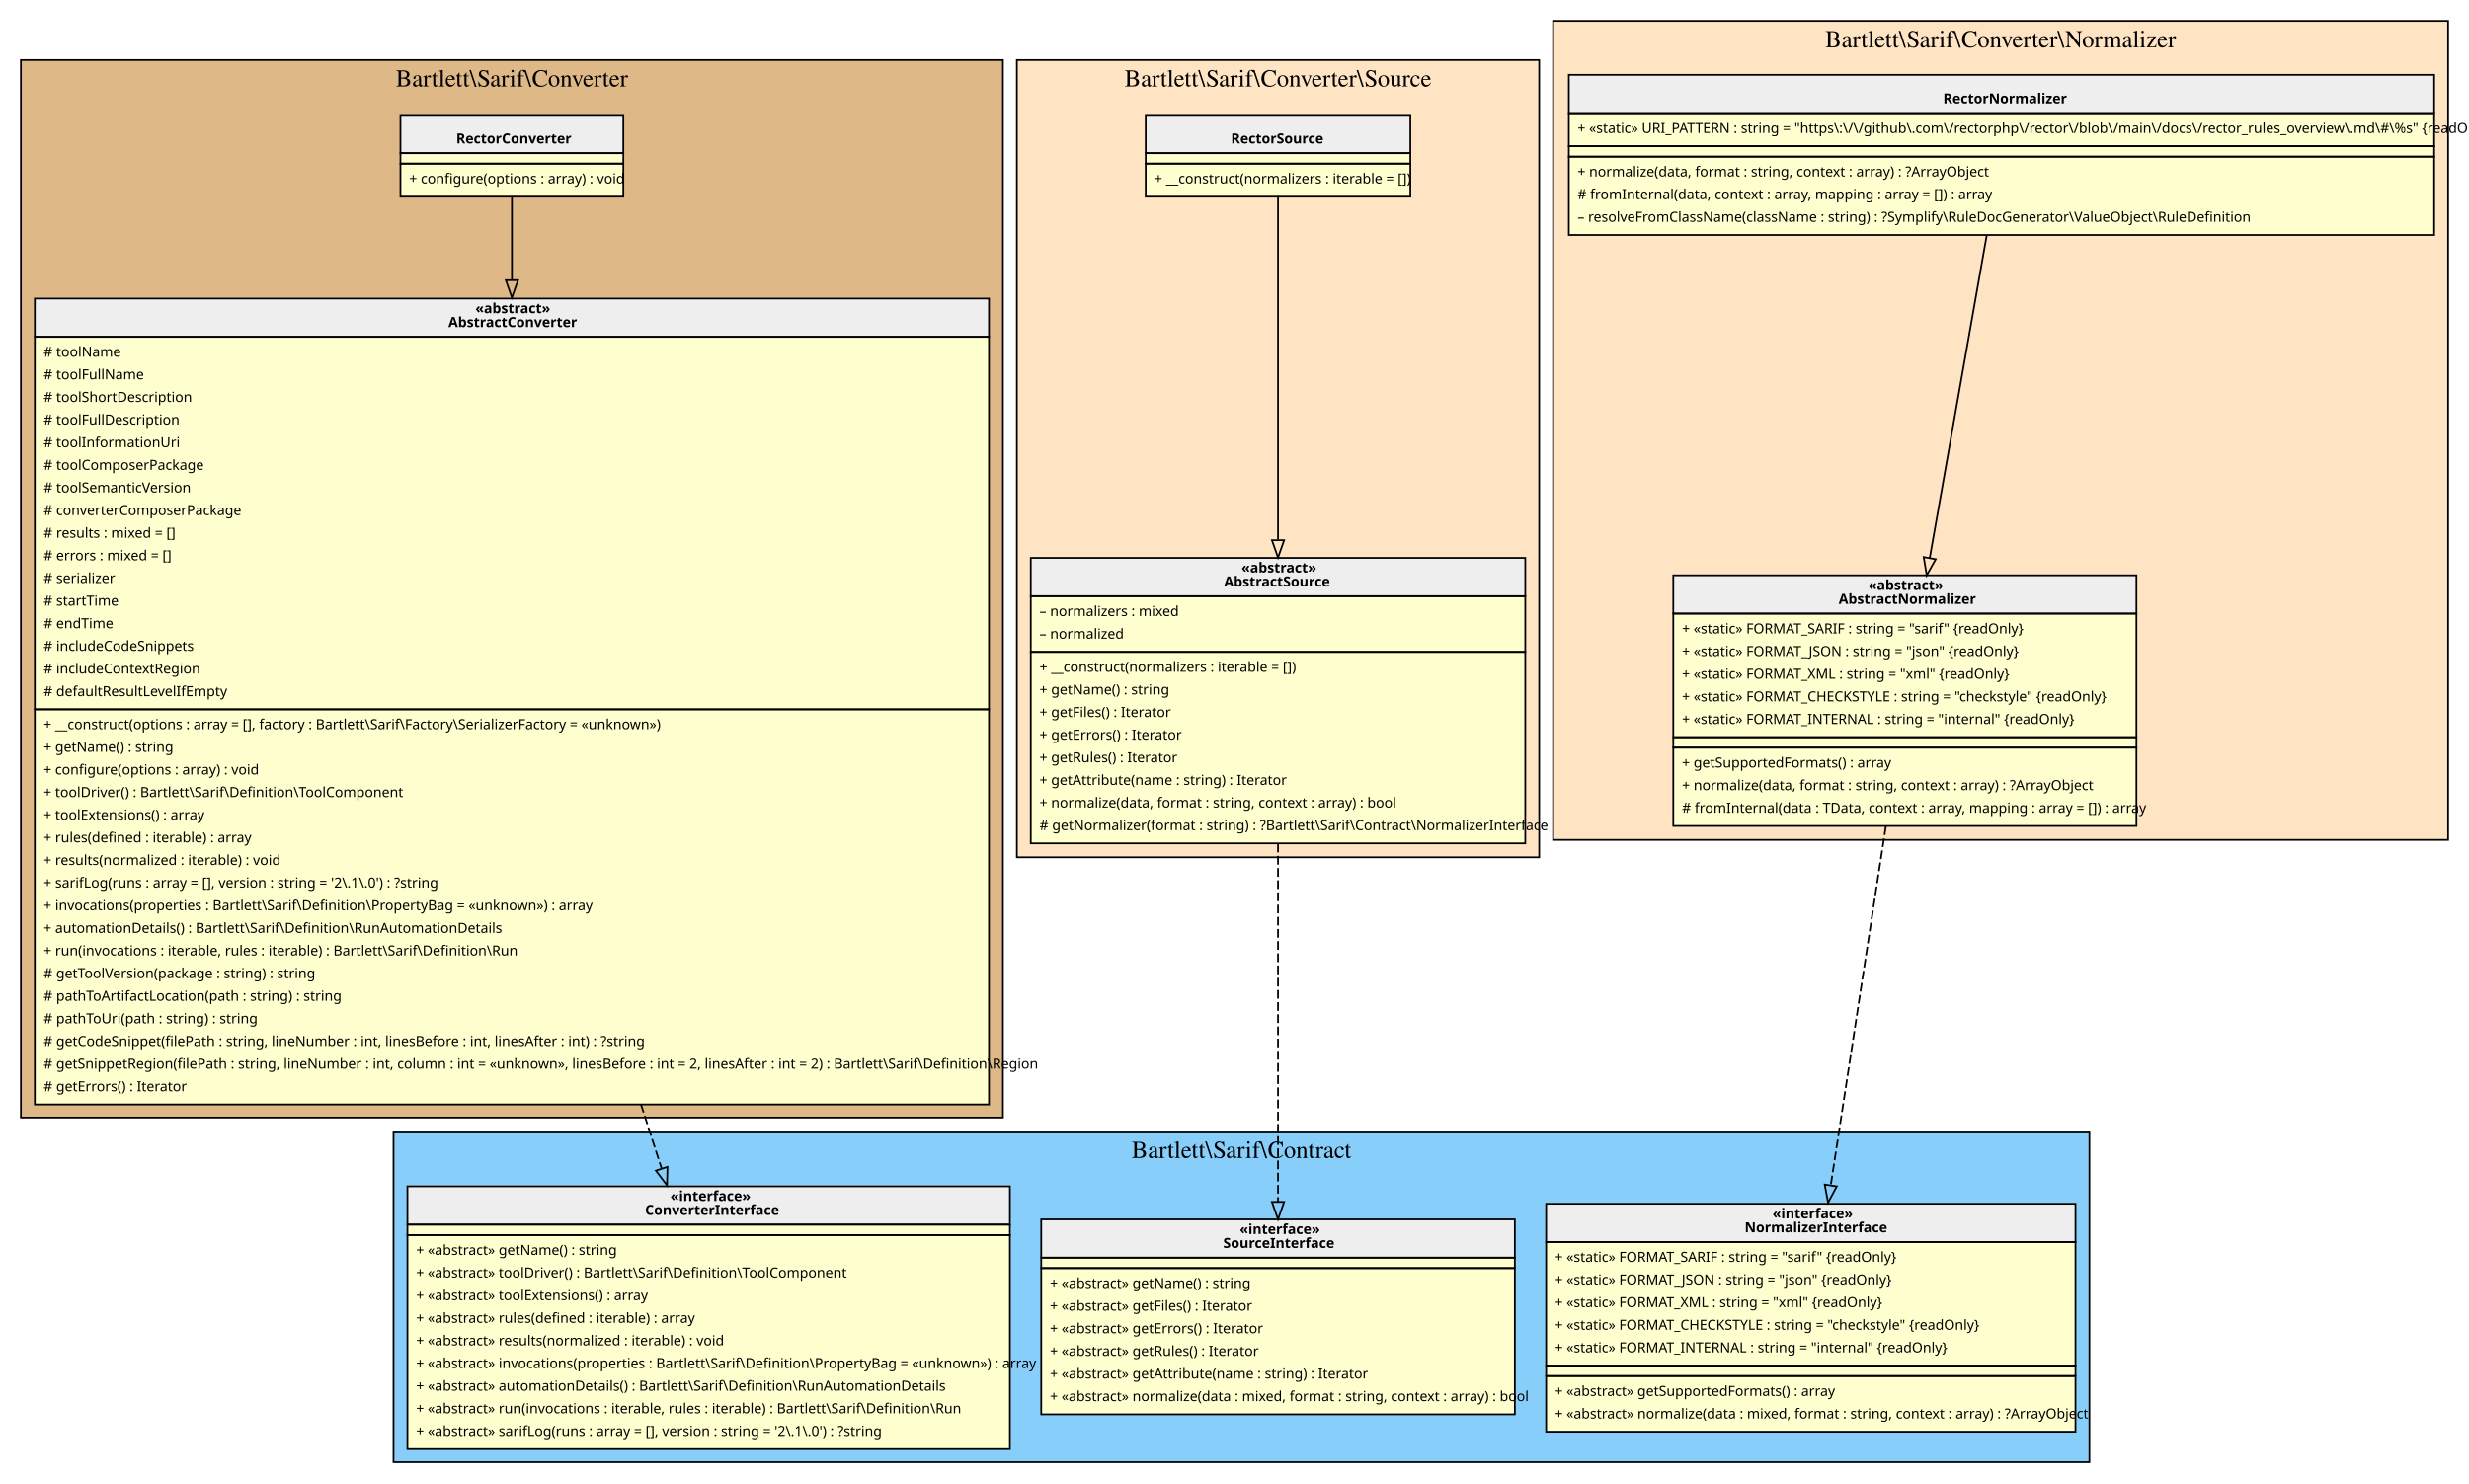
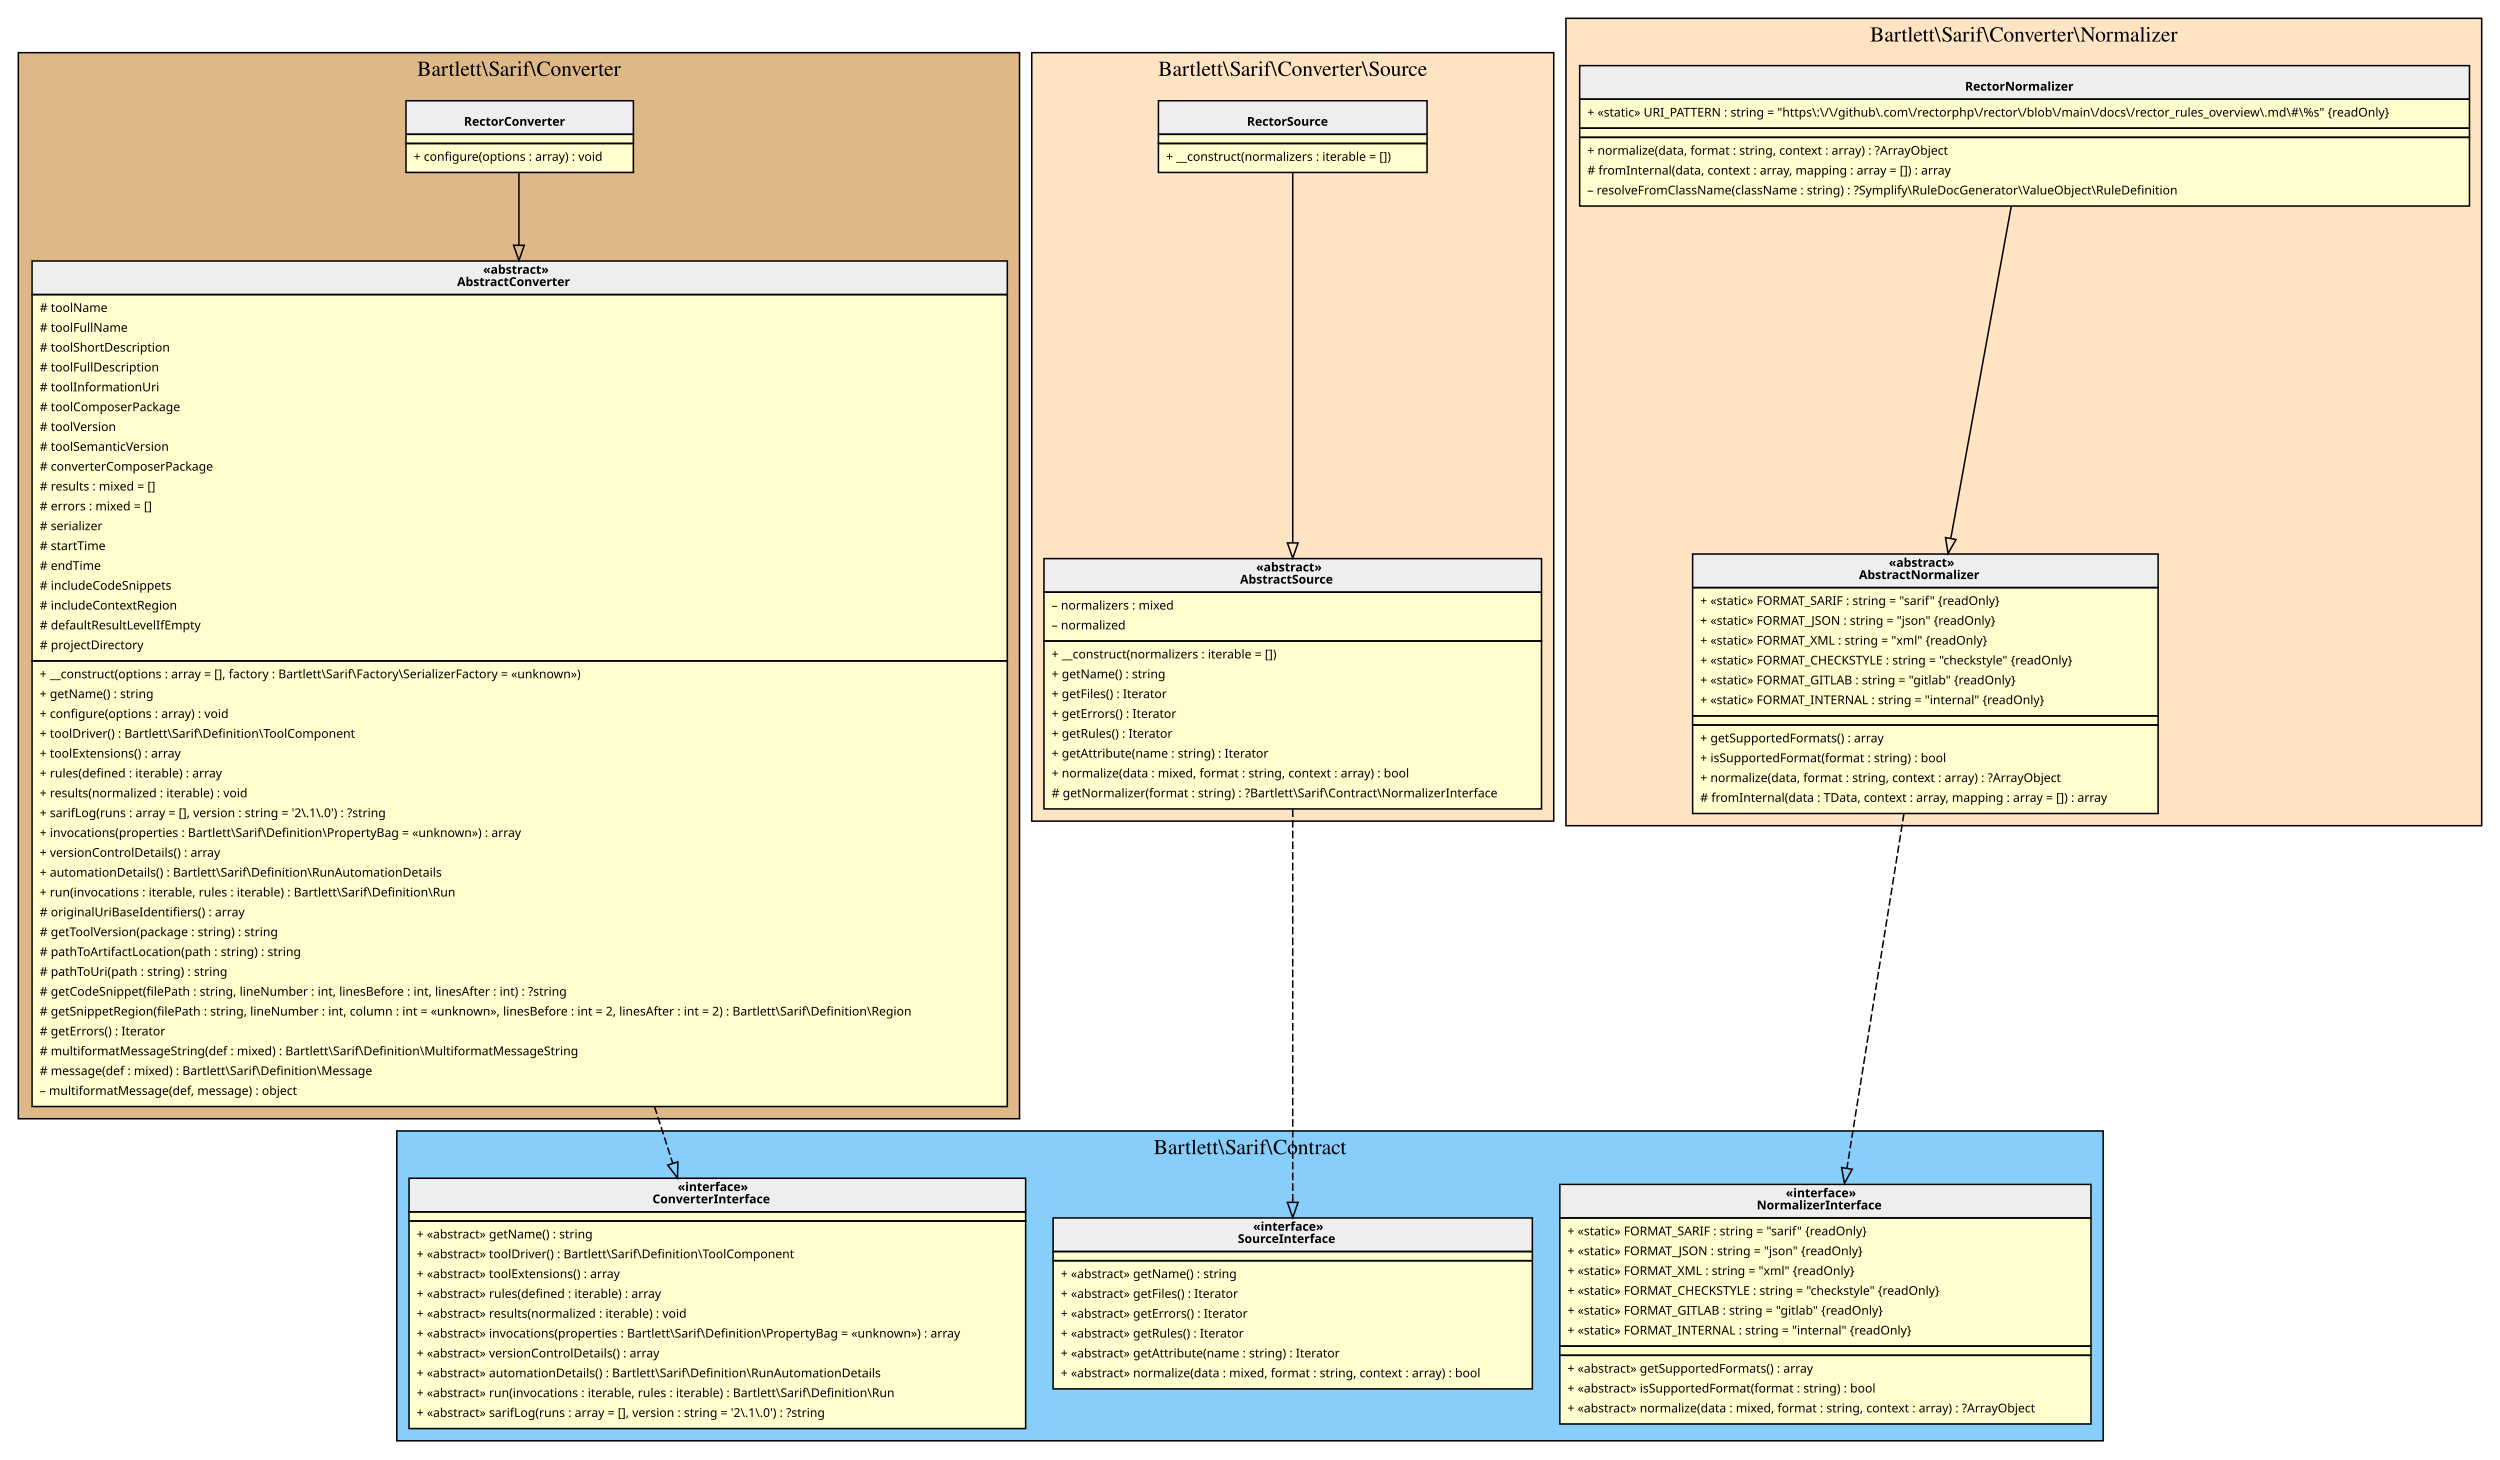
- <svg xmlns="http://www.w3.org/2000/svg" width="1418pt" height="852pt" viewBox="0.00 0.00 1418.00 852.00">
-   <g id="graph0" class="graph" transform="scale(1 1) rotate(0) translate(4 848)">
+ <svg xmlns="http://www.w3.org/2000/svg" width="1638pt" height="956pt" viewBox="0.00 0.00 1638.00 956.00">
+   <g id="graph0" class="graph" transform="scale(1 1) rotate(0) translate(4 952)">
    <g id="clust1" class="cluster">
-       <polygon fill="BurlyWood" stroke="black" points="8,-206 8,-813.5 572,-813.5 572,-206 8,-206" />
-       <text text-anchor="middle" x="290" y="-798.3" font-family="Times,serif" font-size="14.00">Bartlett\Sarif\Converter</text>
+       <polygon fill="BurlyWood" stroke="black" points="8,-219 8,-917.5 664,-917.5 664,-219 8,-219" />
+       <text text-anchor="middle" x="336" y="-902.3" font-family="Times,serif" font-size="14.00">Bartlett\Sarif\Converter</text>
    </g>
    <g id="clust2" class="cluster">
-       <polygon fill="LightSkyBlue" stroke="black" points="222,-8 222,-198 1196,-198 1196,-8 222,-8" />
-       <text text-anchor="middle" x="709" y="-182.8" font-family="Times,serif" font-size="14.00">Bartlett\Sarif\Contract</text>
+       <polygon fill="LightSkyBlue" stroke="black" points="256,-8 256,-211 1374,-211 1374,-8 256,-8" />
+       <text text-anchor="middle" x="815" y="-195.8" font-family="Times,serif" font-size="14.00">Bartlett\Sarif\Contract</text>
    </g>
    <g id="clust3" class="cluster">
-       <polygon fill="Bisque" stroke="black" points="580,-355.5 580,-813.5 880,-813.5 880,-355.5 580,-355.5" />
-       <text text-anchor="middle" x="730" y="-798.3" font-family="Times,serif" font-size="14.00">Bartlett\Sarif\Converter\Source</text>
+       <polygon fill="Bisque" stroke="black" points="672,-414 672,-917.5 1014,-917.5 1014,-414 672,-414" />
+       <text text-anchor="middle" x="843" y="-902.3" font-family="Times,serif" font-size="14.00">Bartlett\Sarif\Converter\Source</text>
    </g>
    <g id="clust4" class="cluster">
-       <polygon fill="Bisque" stroke="black" points="888,-365.5 888,-836 1402,-836 1402,-365.5 888,-365.5" />
-       <text text-anchor="middle" x="1145" y="-820.8" font-family="Times,serif" font-size="14.00">Bartlett\Sarif\Converter\Normalizer</text>
+       <polygon fill="Bisque" stroke="black" points="1022,-411 1022,-940 1622,-940 1622,-411 1022,-411" />
+       <text text-anchor="middle" x="1322" y="-924.8" font-family="Times,serif" font-size="14.00">Bartlett\Sarif\Converter\Normalizer</text>
    </g>
    <g id="node1" class="node">
-       <polygon fill="#fefece" stroke="transparent" points="354,-782.5 226,-782.5 226,-735.5 354,-735.5 354,-782.5" />
-       <polygon fill="#eeeeee" stroke="transparent" points="226,-760 226,-782 354,-782 354,-760 226,-760" />
-       <polygon fill="none" stroke="black" points="226,-760 226,-782 354,-782 354,-760 226,-760" />
-       <text text-anchor="start" x="258" y="-765.6" font-family="Verdana" font-weight="bold" font-size="8.00">RectorConverter</text>
-       <polygon fill="none" stroke="black" points="226,-754 226,-760 354,-760 354,-754 226,-754" />
-       <polygon fill="none" stroke="black" points="226,-735 226,-754 354,-754 354,-735 226,-735" />
-       <text text-anchor="start" x="231" y="-742.6" font-family="Verdana" font-size="8.00">+ configure(options : array) : void</text>
+       <polygon fill="#fefece" stroke="transparent" points="410.5,-886.5 261.5,-886.5 261.5,-839.5 410.5,-839.5 410.5,-886.5" />
+       <polygon fill="#eeeeee" stroke="transparent" points="262,-864 262,-886 411,-886 411,-864 262,-864" />
+       <polygon fill="none" stroke="black" points="262,-864 262,-886 411,-886 411,-864 262,-864" />
+       <text text-anchor="start" x="300" y="-869.6" font-family="Verdana" font-weight="bold" font-size="8.00">RectorConverter</text>
+       <polygon fill="none" stroke="black" points="262,-858 262,-864 411,-864 411,-858 262,-858" />
+       <polygon fill="none" stroke="black" points="262,-839 262,-858 411,-858 411,-839 262,-839" />
+       <text text-anchor="start" x="267" y="-846.6" font-family="Verdana" font-size="8.00">+ configure(options : array) : void</text>
    </g>
    <g id="node2" class="node">
-       <polygon fill="#fefece" stroke="transparent" points="564,-677 16,-677 16,-214 564,-214 564,-677" />
-       <polygon fill="#eeeeee" stroke="transparent" points="16,-654.5 16,-676.5 564,-676.5 564,-654.5 16,-654.5" />
-       <polygon fill="none" stroke="black" points="16,-654.5 16,-676.5 564,-676.5 564,-654.5 16,-654.5" />
-       <text text-anchor="start" x="269" y="-668.1" font-family="Verdana" font-weight="bold" font-size="8.00">«abstract»</text>
-       <text text-anchor="start" x="253.5" y="-660.1" font-family="Verdana" font-weight="bold" font-size="8.00">AbstractConverter</text>
-       <polygon fill="none" stroke="black" points="16,-440.5 16,-654.5 564,-654.5 564,-440.5 16,-440.5" />
-       <text text-anchor="start" x="21" y="-643.1" font-family="Verdana" font-size="8.00"># toolName</text>
-       <text text-anchor="start" x="21" y="-630.1" font-family="Verdana" font-size="8.00"># toolFullName</text>
-       <text text-anchor="start" x="21" y="-617.1" font-family="Verdana" font-size="8.00"># toolShortDescription</text>
-       <text text-anchor="start" x="21" y="-604.1" font-family="Verdana" font-size="8.00"># toolFullDescription</text>
-       <text text-anchor="start" x="21" y="-591.1" font-family="Verdana" font-size="8.00"># toolInformationUri</text>
-       <text text-anchor="start" x="21" y="-578.1" font-family="Verdana" font-size="8.00"># toolComposerPackage</text>
-       <text text-anchor="start" x="21" y="-565.1" font-family="Verdana" font-size="8.00"># toolSemanticVersion</text>
-       <text text-anchor="start" x="21" y="-552.1" font-family="Verdana" font-size="8.00"># converterComposerPackage</text>
-       <text text-anchor="start" x="21" y="-539.1" font-family="Verdana" font-size="8.00"># results : mixed = []</text>
-       <text text-anchor="start" x="21" y="-526.1" font-family="Verdana" font-size="8.00"># errors : mixed = []</text>
-       <text text-anchor="start" x="21" y="-513.1" font-family="Verdana" font-size="8.00"># serializer</text>
-       <text text-anchor="start" x="21" y="-500.1" font-family="Verdana" font-size="8.00"># startTime</text>
-       <text text-anchor="start" x="21" y="-487.1" font-family="Verdana" font-size="8.00"># endTime</text>
-       <text text-anchor="start" x="21" y="-474.1" font-family="Verdana" font-size="8.00"># includeCodeSnippets</text>
-       <text text-anchor="start" x="21" y="-461.1" font-family="Verdana" font-size="8.00"># includeContextRegion</text>
-       <text text-anchor="start" x="21" y="-448.1" font-family="Verdana" font-size="8.00"># defaultResultLevelIfEmpty</text>
-       <polygon fill="none" stroke="black" points="16,-213.5 16,-440.5 564,-440.5 564,-213.5 16,-213.5" />
-       <text text-anchor="start" x="21" y="-429.1" font-family="Verdana" font-size="8.00">+ __construct(options : array = [], factory : Bartlett\Sarif\Factory\SerializerFactory = «unknown»)</text>
-       <text text-anchor="start" x="21" y="-416.1" font-family="Verdana" font-size="8.00">+ getName() : string</text>
-       <text text-anchor="start" x="21" y="-403.1" font-family="Verdana" font-size="8.00">+ configure(options : array) : void</text>
-       <text text-anchor="start" x="21" y="-390.1" font-family="Verdana" font-size="8.00">+ toolDriver() : Bartlett\Sarif\Definition\ToolComponent</text>
-       <text text-anchor="start" x="21" y="-377.1" font-family="Verdana" font-size="8.00">+ toolExtensions() : array</text>
-       <text text-anchor="start" x="21" y="-364.1" font-family="Verdana" font-size="8.00">+ rules(defined : iterable) : array</text>
-       <text text-anchor="start" x="21" y="-351.1" font-family="Verdana" font-size="8.00">+ results(normalized : iterable) : void</text>
-       <text text-anchor="start" x="21" y="-338.1" font-family="Verdana" font-size="8.00">+ sarifLog(runs : array = [], version : string = '2\.1\.0') : ?string</text>
-       <text text-anchor="start" x="21" y="-325.1" font-family="Verdana" font-size="8.00">+ invocations(properties : Bartlett\Sarif\Definition\PropertyBag = «unknown») : array</text>
-       <text text-anchor="start" x="21" y="-312.1" font-family="Verdana" font-size="8.00">+ automationDetails() : Bartlett\Sarif\Definition\RunAutomationDetails</text>
-       <text text-anchor="start" x="21" y="-299.1" font-family="Verdana" font-size="8.00">+ run(invocations : iterable, rules : iterable) : Bartlett\Sarif\Definition\Run</text>
-       <text text-anchor="start" x="21" y="-286.1" font-family="Verdana" font-size="8.00"># getToolVersion(package : string) : string</text>
-       <text text-anchor="start" x="21" y="-273.1" font-family="Verdana" font-size="8.00"># pathToArtifactLocation(path : string) : string</text>
-       <text text-anchor="start" x="21" y="-260.1" font-family="Verdana" font-size="8.00"># pathToUri(path : string) : string</text>
-       <text text-anchor="start" x="21" y="-247.1" font-family="Verdana" font-size="8.00"># getCodeSnippet(filePath : string, lineNumber : int, linesBefore : int, linesAfter : int) : ?string</text>
-       <text text-anchor="start" x="21" y="-234.1" font-family="Verdana" font-size="8.00"># getSnippetRegion(filePath : string, lineNumber : int, column : int = «unknown», linesBefore : int = 2, linesAfter : int = 2) : Bartlett\Sarif\Definition\Region</text>
-       <text text-anchor="start" x="21" y="-221.1" font-family="Verdana" font-size="8.00"># getErrors() : Iterator</text>
+       <polygon fill="#fefece" stroke="transparent" points="655.5,-781 16.5,-781 16.5,-227 655.5,-227 655.5,-781" />
+       <polygon fill="#eeeeee" stroke="transparent" points="17,-759 17,-781 656,-781 656,-759 17,-759" />
+       <polygon fill="none" stroke="black" points="17,-759 17,-781 656,-781 656,-759 17,-759" />
+       <text text-anchor="start" x="312.5" y="-772.6" font-family="Verdana" font-weight="bold" font-size="8.00">«abstract»</text>
+       <text text-anchor="start" x="295.5" y="-764.6" font-family="Verdana" font-weight="bold" font-size="8.00">AbstractConverter</text>
+       <polygon fill="none" stroke="black" points="17,-519 17,-759 656,-759 656,-519 17,-519" />
+       <text text-anchor="start" x="22" y="-747.6" font-family="Verdana" font-size="8.00"># toolName</text>
+       <text text-anchor="start" x="22" y="-734.6" font-family="Verdana" font-size="8.00"># toolFullName</text>
+       <text text-anchor="start" x="22" y="-721.6" font-family="Verdana" font-size="8.00"># toolShortDescription</text>
+       <text text-anchor="start" x="22" y="-708.6" font-family="Verdana" font-size="8.00"># toolFullDescription</text>
+       <text text-anchor="start" x="22" y="-695.6" font-family="Verdana" font-size="8.00"># toolInformationUri</text>
+       <text text-anchor="start" x="22" y="-682.6" font-family="Verdana" font-size="8.00"># toolComposerPackage</text>
+       <text text-anchor="start" x="22" y="-669.6" font-family="Verdana" font-size="8.00"># toolVersion</text>
+       <text text-anchor="start" x="22" y="-656.6" font-family="Verdana" font-size="8.00"># toolSemanticVersion</text>
+       <text text-anchor="start" x="22" y="-643.6" font-family="Verdana" font-size="8.00"># converterComposerPackage</text>
+       <text text-anchor="start" x="22" y="-630.6" font-family="Verdana" font-size="8.00"># results : mixed = []</text>
+       <text text-anchor="start" x="22" y="-617.6" font-family="Verdana" font-size="8.00"># errors : mixed = []</text>
+       <text text-anchor="start" x="22" y="-604.6" font-family="Verdana" font-size="8.00"># serializer</text>
+       <text text-anchor="start" x="22" y="-591.6" font-family="Verdana" font-size="8.00"># startTime</text>
+       <text text-anchor="start" x="22" y="-578.6" font-family="Verdana" font-size="8.00"># endTime</text>
+       <text text-anchor="start" x="22" y="-565.6" font-family="Verdana" font-size="8.00"># includeCodeSnippets</text>
+       <text text-anchor="start" x="22" y="-552.6" font-family="Verdana" font-size="8.00"># includeContextRegion</text>
+       <text text-anchor="start" x="22" y="-539.6" font-family="Verdana" font-size="8.00"># defaultResultLevelIfEmpty</text>
+       <text text-anchor="start" x="22" y="-526.6" font-family="Verdana" font-size="8.00"># projectDirectory</text>
+       <polygon fill="none" stroke="black" points="17,-227 17,-519 656,-519 656,-227 17,-227" />
+       <text text-anchor="start" x="22" y="-507.6" font-family="Verdana" font-size="8.00">+ __construct(options : array = [], factory : Bartlett\Sarif\Factory\SerializerFactory = «unknown»)</text>
+       <text text-anchor="start" x="22" y="-494.6" font-family="Verdana" font-size="8.00">+ getName() : string</text>
+       <text text-anchor="start" x="22" y="-481.6" font-family="Verdana" font-size="8.00">+ configure(options : array) : void</text>
+       <text text-anchor="start" x="22" y="-468.6" font-family="Verdana" font-size="8.00">+ toolDriver() : Bartlett\Sarif\Definition\ToolComponent</text>
+       <text text-anchor="start" x="22" y="-455.6" font-family="Verdana" font-size="8.00">+ toolExtensions() : array</text>
+       <text text-anchor="start" x="22" y="-442.6" font-family="Verdana" font-size="8.00">+ rules(defined : iterable) : array</text>
+       <text text-anchor="start" x="22" y="-429.6" font-family="Verdana" font-size="8.00">+ results(normalized : iterable) : void</text>
+       <text text-anchor="start" x="22" y="-416.6" font-family="Verdana" font-size="8.00">+ sarifLog(runs : array = [], version : string = '2\.1\.0') : ?string</text>
+       <text text-anchor="start" x="22" y="-403.6" font-family="Verdana" font-size="8.00">+ invocations(properties : Bartlett\Sarif\Definition\PropertyBag = «unknown») : array</text>
+       <text text-anchor="start" x="22" y="-390.6" font-family="Verdana" font-size="8.00">+ versionControlDetails() : array</text>
+       <text text-anchor="start" x="22" y="-377.6" font-family="Verdana" font-size="8.00">+ automationDetails() : Bartlett\Sarif\Definition\RunAutomationDetails</text>
+       <text text-anchor="start" x="22" y="-364.6" font-family="Verdana" font-size="8.00">+ run(invocations : iterable, rules : iterable) : Bartlett\Sarif\Definition\Run</text>
+       <text text-anchor="start" x="22" y="-351.6" font-family="Verdana" font-size="8.00"># originalUriBaseIdentifiers() : array</text>
+       <text text-anchor="start" x="22" y="-338.6" font-family="Verdana" font-size="8.00"># getToolVersion(package : string) : string</text>
+       <text text-anchor="start" x="22" y="-325.6" font-family="Verdana" font-size="8.00"># pathToArtifactLocation(path : string) : string</text>
+       <text text-anchor="start" x="22" y="-312.6" font-family="Verdana" font-size="8.00"># pathToUri(path : string) : string</text>
+       <text text-anchor="start" x="22" y="-299.6" font-family="Verdana" font-size="8.00"># getCodeSnippet(filePath : string, lineNumber : int, linesBefore : int, linesAfter : int) : ?string</text>
+       <text text-anchor="start" x="22" y="-286.6" font-family="Verdana" font-size="8.00"># getSnippetRegion(filePath : string, lineNumber : int, column : int = «unknown», linesBefore : int = 2, linesAfter : int = 2) : Bartlett\Sarif\Definition\Region</text>
+       <text text-anchor="start" x="22" y="-273.6" font-family="Verdana" font-size="8.00"># getErrors() : Iterator</text>
+       <text text-anchor="start" x="22" y="-260.6" font-family="Verdana" font-size="8.00"># multiformatMessageString(def : mixed) : Bartlett\Sarif\Definition\MultiformatMessageString</text>
+       <text text-anchor="start" x="22" y="-247.6" font-family="Verdana" font-size="8.00"># message(def : mixed) : Bartlett\Sarif\Definition\Message</text>
+       <text text-anchor="start" x="22" y="-234.6" font-family="Verdana" font-size="8.00">– multiformatMessage(def, message) : object</text>
    </g>
    <g id="edge2" class="edge">
-       <path fill="none" stroke="black" d="M290,-735.35C290,-723.01 290,-706.36 290,-687.25" />
-       <polygon fill="none" stroke="black" points="293.5,-687.04 290,-677.04 286.5,-687.04 293.5,-687.04" />
+       <path fill="none" stroke="black" d="M336,-839.4C336,-827.19 336,-810.7 336,-791.54" />
+       <polygon fill="none" stroke="black" points="339.5,-791.29 336,-781.29 332.5,-791.29 339.5,-791.29" />
    </g>
    <g id="node3" class="node">
-       <polygon fill="#fefece" stroke="transparent" points="576,-167 230,-167 230,-16 576,-16 576,-167" />
-       <polygon fill="#eeeeee" stroke="transparent" points="230,-144.5 230,-166.5 576,-166.5 576,-144.5 230,-144.5" />
-       <polygon fill="none" stroke="black" points="230,-144.5 230,-166.5 576,-166.5 576,-144.5 230,-144.5" />
-       <text text-anchor="start" x="381" y="-158.1" font-family="Verdana" font-weight="bold" font-size="8.00">«interface»</text>
-       <text text-anchor="start" x="366.5" y="-150.1" font-family="Verdana" font-weight="bold" font-size="8.00">ConverterInterface</text>
-       <polygon fill="none" stroke="black" points="230,-138.5 230,-144.5 576,-144.5 576,-138.5 230,-138.5" />
-       <polygon fill="none" stroke="black" points="230,-15.5 230,-138.5 576,-138.5 576,-15.5 230,-15.5" />
-       <text text-anchor="start" x="235" y="-127.1" font-family="Verdana" font-size="8.00">+ «abstract» getName() : string</text>
-       <text text-anchor="start" x="235" y="-114.1" font-family="Verdana" font-size="8.00">+ «abstract» toolDriver() : Bartlett\Sarif\Definition\ToolComponent</text>
-       <text text-anchor="start" x="235" y="-101.1" font-family="Verdana" font-size="8.00">+ «abstract» toolExtensions() : array</text>
-       <text text-anchor="start" x="235" y="-88.1" font-family="Verdana" font-size="8.00">+ «abstract» rules(defined : iterable) : array</text>
-       <text text-anchor="start" x="235" y="-75.1" font-family="Verdana" font-size="8.00">+ «abstract» results(normalized : iterable) : void</text>
-       <text text-anchor="start" x="235" y="-62.1" font-family="Verdana" font-size="8.00">+ «abstract» invocations(properties : Bartlett\Sarif\Definition\PropertyBag = «unknown») : array</text>
-       <text text-anchor="start" x="235" y="-49.1" font-family="Verdana" font-size="8.00">+ «abstract» automationDetails() : Bartlett\Sarif\Definition\RunAutomationDetails</text>
-       <text text-anchor="start" x="235" y="-36.1" font-family="Verdana" font-size="8.00">+ «abstract» run(invocations : iterable, rules : iterable) : Bartlett\Sarif\Definition\Run</text>
-       <text text-anchor="start" x="235" y="-23.1" font-family="Verdana" font-size="8.00">+ «abstract» sarifLog(runs : array = [], version : string = '2\.1\.0') : ?string</text>
+       <polygon fill="#fefece" stroke="transparent" points="668,-180 264,-180 264,-16 668,-16 668,-180" />
+       <polygon fill="#eeeeee" stroke="transparent" points="264,-158 264,-180 668,-180 668,-158 264,-158" />
+       <polygon fill="none" stroke="black" points="264,-158 264,-180 668,-180 668,-158 264,-158" />
+       <text text-anchor="start" x="440" y="-171.6" font-family="Verdana" font-weight="bold" font-size="8.00">«interface»</text>
+       <text text-anchor="start" x="423.5" y="-163.6" font-family="Verdana" font-weight="bold" font-size="8.00">ConverterInterface</text>
+       <polygon fill="none" stroke="black" points="264,-152 264,-158 668,-158 668,-152 264,-152" />
+       <polygon fill="none" stroke="black" points="264,-16 264,-152 668,-152 668,-16 264,-16" />
+       <text text-anchor="start" x="269" y="-140.6" font-family="Verdana" font-size="8.00">+ «abstract» getName() : string</text>
+       <text text-anchor="start" x="269" y="-127.6" font-family="Verdana" font-size="8.00">+ «abstract» toolDriver() : Bartlett\Sarif\Definition\ToolComponent</text>
+       <text text-anchor="start" x="269" y="-114.6" font-family="Verdana" font-size="8.00">+ «abstract» toolExtensions() : array</text>
+       <text text-anchor="start" x="269" y="-101.6" font-family="Verdana" font-size="8.00">+ «abstract» rules(defined : iterable) : array</text>
+       <text text-anchor="start" x="269" y="-88.6" font-family="Verdana" font-size="8.00">+ «abstract» results(normalized : iterable) : void</text>
+       <text text-anchor="start" x="269" y="-75.6" font-family="Verdana" font-size="8.00">+ «abstract» invocations(properties : Bartlett\Sarif\Definition\PropertyBag = «unknown») : array</text>
+       <text text-anchor="start" x="269" y="-62.6" font-family="Verdana" font-size="8.00">+ «abstract» versionControlDetails() : array</text>
+       <text text-anchor="start" x="269" y="-49.6" font-family="Verdana" font-size="8.00">+ «abstract» automationDetails() : Bartlett\Sarif\Definition\RunAutomationDetails</text>
+       <text text-anchor="start" x="269" y="-36.6" font-family="Verdana" font-size="8.00">+ «abstract» run(invocations : iterable, rules : iterable) : Bartlett\Sarif\Definition\Run</text>
+       <text text-anchor="start" x="269" y="-23.6" font-family="Verdana" font-size="8.00">+ «abstract» sarifLog(runs : array = [], version : string = '2\.1\.0') : ?string</text>
    </g>
    <g id="edge1" class="edge">
-       <path fill="none" stroke="black" stroke-dasharray="5,2" d="M364.11,-213.64C368.24,-200.78 372.23,-188.36 375.98,-176.68" />
-       <polygon fill="none" stroke="black" points="379.34,-177.65 379.06,-167.06 372.68,-175.51 379.34,-177.65" />
+       <path fill="none" stroke="black" stroke-dasharray="5,2" d="M424.87,-226.83C429.02,-213.93 433.02,-201.51 436.78,-189.8" />
+       <polygon fill="none" stroke="black" points="440.16,-190.74 439.89,-180.15 433.49,-188.6 440.16,-190.74" />
    </g>
    <g id="node4" class="node">
-       <polygon fill="#fefece" stroke="transparent" points="866,-147.5 594,-147.5 594,-35.5 866,-35.5 866,-147.5" />
-       <polygon fill="#eeeeee" stroke="transparent" points="594,-125.5 594,-147.5 866,-147.5 866,-125.5 594,-125.5" />
-       <polygon fill="none" stroke="black" points="594,-125.5 594,-147.5 866,-147.5 866,-125.5 594,-125.5" />
-       <text text-anchor="start" x="708" y="-139.1" font-family="Verdana" font-weight="bold" font-size="8.00">«interface»</text>
-       <text text-anchor="start" x="698.5" y="-131.1" font-family="Verdana" font-weight="bold" font-size="8.00">SourceInterface</text>
-       <polygon fill="none" stroke="black" points="594,-119.5 594,-125.5 866,-125.5 866,-119.5 594,-119.5" />
-       <polygon fill="none" stroke="black" points="594,-35.5 594,-119.5 866,-119.5 866,-35.5 594,-35.5" />
-       <text text-anchor="start" x="599" y="-108.1" font-family="Verdana" font-size="8.00">+ «abstract» getName() : string</text>
-       <text text-anchor="start" x="599" y="-95.1" font-family="Verdana" font-size="8.00">+ «abstract» getFiles() : Iterator</text>
-       <text text-anchor="start" x="599" y="-82.1" font-family="Verdana" font-size="8.00">+ «abstract» getErrors() : Iterator</text>
-       <text text-anchor="start" x="599" y="-69.1" font-family="Verdana" font-size="8.00">+ «abstract» getRules() : Iterator</text>
-       <text text-anchor="start" x="599" y="-56.1" font-family="Verdana" font-size="8.00">+ «abstract» getAttribute(name : string) : Iterator</text>
-       <text text-anchor="start" x="599" y="-43.1" font-family="Verdana" font-size="8.00">+ «abstract» normalize(data : mixed, format : string, context : array) : bool</text>
+       <polygon fill="#fefece" stroke="transparent" points="1000,-154 686,-154 686,-42 1000,-42 1000,-154" />
+       <polygon fill="#eeeeee" stroke="transparent" points="686,-132 686,-154 1000,-154 1000,-132 686,-132" />
+       <polygon fill="none" stroke="black" points="686,-132 686,-154 1000,-154 1000,-132 686,-132" />
+       <text text-anchor="start" x="817" y="-145.6" font-family="Verdana" font-weight="bold" font-size="8.00">«interface»</text>
+       <text text-anchor="start" x="807" y="-137.6" font-family="Verdana" font-weight="bold" font-size="8.00">SourceInterface</text>
+       <polygon fill="none" stroke="black" points="686,-126 686,-132 1000,-132 1000,-126 686,-126" />
+       <polygon fill="none" stroke="black" points="686,-42 686,-126 1000,-126 1000,-42 686,-42" />
+       <text text-anchor="start" x="691" y="-114.6" font-family="Verdana" font-size="8.00">+ «abstract» getName() : string</text>
+       <text text-anchor="start" x="691" y="-101.6" font-family="Verdana" font-size="8.00">+ «abstract» getFiles() : Iterator</text>
+       <text text-anchor="start" x="691" y="-88.6" font-family="Verdana" font-size="8.00">+ «abstract» getErrors() : Iterator</text>
+       <text text-anchor="start" x="691" y="-75.6" font-family="Verdana" font-size="8.00">+ «abstract» getRules() : Iterator</text>
+       <text text-anchor="start" x="691" y="-62.6" font-family="Verdana" font-size="8.00">+ «abstract» getAttribute(name : string) : Iterator</text>
+       <text text-anchor="start" x="691" y="-49.6" font-family="Verdana" font-size="8.00">+ «abstract» normalize(data : mixed, format : string, context : array) : bool</text>
    </g>
    <g id="node5" class="node">
-       <polygon fill="#fefece" stroke="transparent" points="1188,-157 884,-157 884,-26 1188,-26 1188,-157" />
-       <polygon fill="#eeeeee" stroke="transparent" points="884,-134.5 884,-156.5 1188,-156.5 1188,-134.5 884,-134.5" />
-       <polygon fill="none" stroke="black" points="884,-134.5 884,-156.5 1188,-156.5 1188,-134.5 884,-134.5" />
-       <text text-anchor="start" x="1014" y="-148.1" font-family="Verdana" font-weight="bold" font-size="8.00">«interface»</text>
-       <text text-anchor="start" x="998" y="-140.1" font-family="Verdana" font-weight="bold" font-size="8.00">NormalizerInterface</text>
-       <polygon fill="none" stroke="black" points="884,-63.5 884,-134.5 1188,-134.5 1188,-63.5 884,-63.5" />
-       <text text-anchor="start" x="889" y="-123.1" font-family="Verdana" font-size="8.00">+ «static» FORMAT_SARIF : string = "sarif" {readOnly}</text>
-       <text text-anchor="start" x="889" y="-110.1" font-family="Verdana" font-size="8.00">+ «static» FORMAT_JSON : string = "json" {readOnly}</text>
-       <text text-anchor="start" x="889" y="-97.1" font-family="Verdana" font-size="8.00">+ «static» FORMAT_XML : string = "xml" {readOnly}</text>
-       <text text-anchor="start" x="889" y="-84.1" font-family="Verdana" font-size="8.00">+ «static» FORMAT_CHECKSTYLE : string = "checkstyle" {readOnly}</text>
-       <text text-anchor="start" x="889" y="-71.1" font-family="Verdana" font-size="8.00">+ «static» FORMAT_INTERNAL : string = "internal" {readOnly}</text>
-       <polygon fill="none" stroke="black" points="884,-57.5 884,-63.5 1188,-63.5 1188,-57.5 884,-57.5" />
-       <polygon fill="none" stroke="black" points="884,-25.5 884,-57.5 1188,-57.5 1188,-25.5 884,-25.5" />
-       <text text-anchor="start" x="889" y="-46.1" font-family="Verdana" font-size="8.00">+ «abstract» getSupportedFormats() : array</text>
-       <text text-anchor="start" x="889" y="-33.1" font-family="Verdana" font-size="8.00">+ «abstract» normalize(data : mixed, format : string, context : array) : ?ArrayObject</text>
+       <polygon fill="#fefece" stroke="transparent" points="1366,-176.5 1018,-176.5 1018,-19.5 1366,-19.5 1366,-176.5" />
+       <polygon fill="#eeeeee" stroke="transparent" points="1018,-154 1018,-176 1366,-176 1366,-154 1018,-154" />
+       <polygon fill="none" stroke="black" points="1018,-154 1018,-176 1366,-176 1366,-154 1018,-154" />
+       <text text-anchor="start" x="1166" y="-167.6" font-family="Verdana" font-weight="bold" font-size="8.00">«interface»</text>
+       <text text-anchor="start" x="1147" y="-159.6" font-family="Verdana" font-weight="bold" font-size="8.00">NormalizerInterface</text>
+       <polygon fill="none" stroke="black" points="1018,-70 1018,-154 1366,-154 1366,-70 1018,-70" />
+       <text text-anchor="start" x="1023" y="-142.6" font-family="Verdana" font-size="8.00">+ «static» FORMAT_SARIF : string = "sarif" {readOnly}</text>
+       <text text-anchor="start" x="1023" y="-129.6" font-family="Verdana" font-size="8.00">+ «static» FORMAT_JSON : string = "json" {readOnly}</text>
+       <text text-anchor="start" x="1023" y="-116.6" font-family="Verdana" font-size="8.00">+ «static» FORMAT_XML : string = "xml" {readOnly}</text>
+       <text text-anchor="start" x="1023" y="-103.6" font-family="Verdana" font-size="8.00">+ «static» FORMAT_CHECKSTYLE : string = "checkstyle" {readOnly}</text>
+       <text text-anchor="start" x="1023" y="-90.6" font-family="Verdana" font-size="8.00">+ «static» FORMAT_GITLAB : string = "gitlab" {readOnly}</text>
+       <text text-anchor="start" x="1023" y="-77.6" font-family="Verdana" font-size="8.00">+ «static» FORMAT_INTERNAL : string = "internal" {readOnly}</text>
+       <polygon fill="none" stroke="black" points="1018,-64 1018,-70 1366,-70 1366,-64 1018,-64" />
+       <polygon fill="none" stroke="black" points="1018,-19 1018,-64 1366,-64 1366,-19 1018,-19" />
+       <text text-anchor="start" x="1023" y="-52.6" font-family="Verdana" font-size="8.00">+ «abstract» getSupportedFormats() : array</text>
+       <text text-anchor="start" x="1023" y="-39.6" font-family="Verdana" font-size="8.00">+ «abstract» isSupportedFormat(format : string) : bool</text>
+       <text text-anchor="start" x="1023" y="-26.6" font-family="Verdana" font-size="8.00">+ «abstract» normalize(data : mixed, format : string, context : array) : ?ArrayObject</text>
    </g>
    <g id="node6" class="node">
-       <polygon fill="#fefece" stroke="transparent" points="806,-782.5 654,-782.5 654,-735.5 806,-735.5 806,-782.5" />
-       <polygon fill="#eeeeee" stroke="transparent" points="654,-760 654,-782 806,-782 806,-760 654,-760" />
-       <polygon fill="none" stroke="black" points="654,-760 654,-782 806,-782 806,-760 654,-760" />
-       <text text-anchor="start" x="703" y="-765.6" font-family="Verdana" font-weight="bold" font-size="8.00">RectorSource</text>
-       <polygon fill="none" stroke="black" points="654,-754 654,-760 806,-760 806,-754 654,-754" />
-       <polygon fill="none" stroke="black" points="654,-735 654,-754 806,-754 806,-735 654,-735" />
-       <text text-anchor="start" x="659" y="-742.6" font-family="Verdana" font-size="8.00">+ __construct(normalizers : iterable = [])</text>
+       <polygon fill="#fefece" stroke="transparent" points="931,-886.5 755,-886.5 755,-839.5 931,-839.5 931,-886.5" />
+       <polygon fill="#eeeeee" stroke="transparent" points="755,-864 755,-886 931,-886 931,-864 755,-864" />
+       <polygon fill="none" stroke="black" points="755,-864 755,-886 931,-886 931,-864 755,-864" />
+       <text text-anchor="start" x="813" y="-869.6" font-family="Verdana" font-weight="bold" font-size="8.00">RectorSource</text>
+       <polygon fill="none" stroke="black" points="755,-858 755,-864 931,-864 931,-858 755,-858" />
+       <polygon fill="none" stroke="black" points="755,-839 755,-858 931,-858 931,-839 755,-839" />
+       <text text-anchor="start" x="760" y="-846.6" font-family="Verdana" font-size="8.00">+ __construct(normalizers : iterable = [])</text>
    </g>
    <g id="node7" class="node">
-       <polygon fill="#fefece" stroke="transparent" points="872,-527.5 588,-527.5 588,-363.5 872,-363.5 872,-527.5" />
-       <polygon fill="#eeeeee" stroke="transparent" points="588,-505.5 588,-527.5 872,-527.5 872,-505.5 588,-505.5" />
-       <polygon fill="none" stroke="black" points="588,-505.5 588,-527.5 872,-527.5 872,-505.5 588,-505.5" />
-       <text text-anchor="start" x="709" y="-519.1" font-family="Verdana" font-weight="bold" font-size="8.00">«abstract»</text>
-       <text text-anchor="start" x="699" y="-511.1" font-family="Verdana" font-weight="bold" font-size="8.00">AbstractSource</text>
-       <polygon fill="none" stroke="black" points="588,-473.5 588,-505.5 872,-505.5 872,-473.5 588,-473.5" />
-       <text text-anchor="start" x="593" y="-494.1" font-family="Verdana" font-size="8.00">– normalizers : mixed</text>
-       <text text-anchor="start" x="593" y="-481.1" font-family="Verdana" font-size="8.00">– normalized</text>
-       <polygon fill="none" stroke="black" points="588,-363.5 588,-473.5 872,-473.5 872,-363.5 588,-363.5" />
-       <text text-anchor="start" x="593" y="-462.1" font-family="Verdana" font-size="8.00">+ __construct(normalizers : iterable = [])</text>
-       <text text-anchor="start" x="593" y="-449.1" font-family="Verdana" font-size="8.00">+ getName() : string</text>
-       <text text-anchor="start" x="593" y="-436.1" font-family="Verdana" font-size="8.00">+ getFiles() : Iterator</text>
-       <text text-anchor="start" x="593" y="-423.1" font-family="Verdana" font-size="8.00">+ getErrors() : Iterator</text>
-       <text text-anchor="start" x="593" y="-410.1" font-family="Verdana" font-size="8.00">+ getRules() : Iterator</text>
-       <text text-anchor="start" x="593" y="-397.1" font-family="Verdana" font-size="8.00">+ getAttribute(name : string) : Iterator</text>
-       <text text-anchor="start" x="593" y="-384.1" font-family="Verdana" font-size="8.00">+ normalize(data, format : string, context : array) : bool</text>
-       <text text-anchor="start" x="593" y="-371.1" font-family="Verdana" font-size="8.00"># getNormalizer(format : string) : ?Bartlett\Sarif\Contract\NormalizerInterface</text>
+       <polygon fill="#fefece" stroke="transparent" points="1006,-586 680,-586 680,-422 1006,-422 1006,-586" />
+       <polygon fill="#eeeeee" stroke="transparent" points="680,-564 680,-586 1006,-586 1006,-564 680,-564" />
+       <polygon fill="none" stroke="black" points="680,-564 680,-586 1006,-586 1006,-564 680,-564" />
+       <text text-anchor="start" x="819" y="-577.6" font-family="Verdana" font-weight="bold" font-size="8.00">«abstract»</text>
+       <text text-anchor="start" x="808.5" y="-569.6" font-family="Verdana" font-weight="bold" font-size="8.00">AbstractSource</text>
+       <polygon fill="none" stroke="black" points="680,-532 680,-564 1006,-564 1006,-532 680,-532" />
+       <text text-anchor="start" x="685" y="-552.6" font-family="Verdana" font-size="8.00">– normalizers : mixed</text>
+       <text text-anchor="start" x="685" y="-539.6" font-family="Verdana" font-size="8.00">– normalized</text>
+       <polygon fill="none" stroke="black" points="680,-422 680,-532 1006,-532 1006,-422 680,-422" />
+       <text text-anchor="start" x="685" y="-520.6" font-family="Verdana" font-size="8.00">+ __construct(normalizers : iterable = [])</text>
+       <text text-anchor="start" x="685" y="-507.6" font-family="Verdana" font-size="8.00">+ getName() : string</text>
+       <text text-anchor="start" x="685" y="-494.6" font-family="Verdana" font-size="8.00">+ getFiles() : Iterator</text>
+       <text text-anchor="start" x="685" y="-481.6" font-family="Verdana" font-size="8.00">+ getErrors() : Iterator</text>
+       <text text-anchor="start" x="685" y="-468.6" font-family="Verdana" font-size="8.00">+ getRules() : Iterator</text>
+       <text text-anchor="start" x="685" y="-455.6" font-family="Verdana" font-size="8.00">+ getAttribute(name : string) : Iterator</text>
+       <text text-anchor="start" x="685" y="-442.6" font-family="Verdana" font-size="8.00">+ normalize(data : mixed, format : string, context : array) : bool</text>
+       <text text-anchor="start" x="685" y="-429.6" font-family="Verdana" font-size="8.00"># getNormalizer(format : string) : ?Bartlett\Sarif\Contract\NormalizerInterface</text>
    </g>
    <g id="edge4" class="edge">
-       <path fill="none" stroke="black" d="M730,-735.35C730,-694.46 730,-606.26 730,-538.01" />
-       <polygon fill="none" stroke="black" points="733.5,-537.67 730,-527.67 726.5,-537.67 733.5,-537.67" />
+       <path fill="none" stroke="black" d="M843,-839.4C843,-791.63 843,-678.1 843,-596.58" />
+       <polygon fill="none" stroke="black" points="846.5,-596.3 843,-586.3 839.5,-596.3 846.5,-596.3" />
    </g>
    <g id="edge3" class="edge">
-       <path fill="none" stroke="black" stroke-dasharray="5,2" d="M730,-363.3C730,-300.86 730,-215.73 730,-157.69" />
-       <polygon fill="none" stroke="black" points="733.5,-157.54 730,-147.54 726.5,-157.54 733.5,-157.54" />
+       <path fill="none" stroke="black" stroke-dasharray="5,2" d="M843,-421.73C843,-345.96 843,-234.4 843,-164.27" />
+       <polygon fill="none" stroke="black" points="846.5,-164.23 843,-154.23 839.5,-164.23 846.5,-164.23" />
    </g>
    <g id="node8" class="node">
-       <polygon fill="#fefece" stroke="transparent" points="1393.5,-805 896.5,-805 896.5,-713 1393.5,-713 1393.5,-805" />
-       <polygon fill="#eeeeee" stroke="transparent" points="897,-783 897,-805 1394,-805 1394,-783 897,-783" />
-       <polygon fill="none" stroke="black" points="897,-783 897,-805 1394,-805 1394,-783 897,-783" />
-       <text text-anchor="start" x="1112" y="-788.6" font-family="Verdana" font-weight="bold" font-size="8.00">RectorNormalizer</text>
-       <polygon fill="none" stroke="black" points="897,-764 897,-783 1394,-783 1394,-764 897,-764" />
-       <text text-anchor="start" x="902" y="-771.6" font-family="Verdana" font-size="8.00">+ «static» URI_PATTERN : string = "https\:\/\/github\.com\/rectorphp\/rector\/blob\/main\/docs\/rector_rules_overview\.md\#\%s" {readOnly}</text>
-       <polygon fill="none" stroke="black" points="897,-758 897,-764 1394,-764 1394,-758 897,-758" />
-       <polygon fill="none" stroke="black" points="897,-713 897,-758 1394,-758 1394,-713 897,-713" />
-       <text text-anchor="start" x="902" y="-746.6" font-family="Verdana" font-size="8.00">+ normalize(data, format : string, context : array) : ?ArrayObject</text>
-       <text text-anchor="start" x="902" y="-733.6" font-family="Verdana" font-size="8.00"># fromInternal(data, context : array, mapping : array = []) : array</text>
-       <text text-anchor="start" x="902" y="-720.6" font-family="Verdana" font-size="8.00">– resolveFromClassName(className : string) : ?Symplify\RuleDocGenerator\ValueObject\RuleDefinition</text>
+       <polygon fill="#fefece" stroke="transparent" points="1613.5,-909 1030.5,-909 1030.5,-817 1613.5,-817 1613.5,-909" />
+       <polygon fill="#eeeeee" stroke="transparent" points="1031,-887 1031,-909 1614,-909 1614,-887 1031,-887" />
+       <polygon fill="none" stroke="black" points="1031,-887 1031,-909 1614,-909 1614,-887 1031,-887" />
+       <text text-anchor="start" x="1283.5" y="-892.6" font-family="Verdana" font-weight="bold" font-size="8.00">RectorNormalizer</text>
+       <polygon fill="none" stroke="black" points="1031,-868 1031,-887 1614,-887 1614,-868 1031,-868" />
+       <text text-anchor="start" x="1036" y="-875.6" font-family="Verdana" font-size="8.00">+ «static» URI_PATTERN : string = "https\:\/\/github\.com\/rectorphp\/rector\/blob\/main\/docs\/rector_rules_overview\.md\#\%s" {readOnly}</text>
+       <polygon fill="none" stroke="black" points="1031,-862 1031,-868 1614,-868 1614,-862 1031,-862" />
+       <polygon fill="none" stroke="black" points="1031,-817 1031,-862 1614,-862 1614,-817 1031,-817" />
+       <text text-anchor="start" x="1036" y="-850.6" font-family="Verdana" font-size="8.00">+ normalize(data, format : string, context : array) : ?ArrayObject</text>
+       <text text-anchor="start" x="1036" y="-837.6" font-family="Verdana" font-size="8.00"># fromInternal(data, context : array, mapping : array = []) : array</text>
+       <text text-anchor="start" x="1036" y="-824.6" font-family="Verdana" font-size="8.00">– resolveFromClassName(className : string) : ?Symplify\RuleDocGenerator\ValueObject\RuleDefinition</text>
    </g>
    <g id="node9" class="node">
-       <polygon fill="#fefece" stroke="transparent" points="1223,-517.5 957,-517.5 957,-373.5 1223,-373.5 1223,-517.5" />
-       <polygon fill="#eeeeee" stroke="transparent" points="957,-495.5 957,-517.5 1223,-517.5 1223,-495.5 957,-495.5" />
-       <polygon fill="none" stroke="black" points="957,-495.5 957,-517.5 1223,-517.5 1223,-495.5 957,-495.5" />
-       <text text-anchor="start" x="1069" y="-509.1" font-family="Verdana" font-weight="bold" font-size="8.00">«abstract»</text>
-       <text text-anchor="start" x="1052" y="-501.1" font-family="Verdana" font-weight="bold" font-size="8.00">AbstractNormalizer</text>
-       <polygon fill="none" stroke="black" points="957,-424.5 957,-495.5 1223,-495.5 1223,-424.5 957,-424.5" />
-       <text text-anchor="start" x="962" y="-484.1" font-family="Verdana" font-size="8.00">+ «static» FORMAT_SARIF : string = "sarif" {readOnly}</text>
-       <text text-anchor="start" x="962" y="-471.1" font-family="Verdana" font-size="8.00">+ «static» FORMAT_JSON : string = "json" {readOnly}</text>
-       <text text-anchor="start" x="962" y="-458.1" font-family="Verdana" font-size="8.00">+ «static» FORMAT_XML : string = "xml" {readOnly}</text>
-       <text text-anchor="start" x="962" y="-445.1" font-family="Verdana" font-size="8.00">+ «static» FORMAT_CHECKSTYLE : string = "checkstyle" {readOnly}</text>
-       <text text-anchor="start" x="962" y="-432.1" font-family="Verdana" font-size="8.00">+ «static» FORMAT_INTERNAL : string = "internal" {readOnly}</text>
-       <polygon fill="none" stroke="black" points="957,-418.5 957,-424.5 1223,-424.5 1223,-418.5 957,-418.5" />
-       <polygon fill="none" stroke="black" points="957,-373.5 957,-418.5 1223,-418.5 1223,-373.5 957,-373.5" />
-       <text text-anchor="start" x="962" y="-407.1" font-family="Verdana" font-size="8.00">+ getSupportedFormats() : array</text>
-       <text text-anchor="start" x="962" y="-394.1" font-family="Verdana" font-size="8.00">+ normalize(data, format : string, context : array) : ?ArrayObject</text>
-       <text text-anchor="start" x="962" y="-381.1" font-family="Verdana" font-size="8.00"># fromInternal(data : TData, context : array, mapping : array = []) : array</text>
+       <polygon fill="#fefece" stroke="transparent" points="1409.5,-589 1104.5,-589 1104.5,-419 1409.5,-419 1409.5,-589" />
+       <polygon fill="#eeeeee" stroke="transparent" points="1105,-567 1105,-589 1410,-589 1410,-567 1105,-567" />
+       <polygon fill="none" stroke="black" points="1105,-567 1105,-589 1410,-589 1410,-567 1105,-567" />
+       <text text-anchor="start" x="1233.5" y="-580.6" font-family="Verdana" font-weight="bold" font-size="8.00">«abstract»</text>
+       <text text-anchor="start" x="1214" y="-572.6" font-family="Verdana" font-weight="bold" font-size="8.00">AbstractNormalizer</text>
+       <polygon fill="none" stroke="black" points="1105,-483 1105,-567 1410,-567 1410,-483 1105,-483" />
+       <text text-anchor="start" x="1110" y="-555.6" font-family="Verdana" font-size="8.00">+ «static» FORMAT_SARIF : string = "sarif" {readOnly}</text>
+       <text text-anchor="start" x="1110" y="-542.6" font-family="Verdana" font-size="8.00">+ «static» FORMAT_JSON : string = "json" {readOnly}</text>
+       <text text-anchor="start" x="1110" y="-529.6" font-family="Verdana" font-size="8.00">+ «static» FORMAT_XML : string = "xml" {readOnly}</text>
+       <text text-anchor="start" x="1110" y="-516.6" font-family="Verdana" font-size="8.00">+ «static» FORMAT_CHECKSTYLE : string = "checkstyle" {readOnly}</text>
+       <text text-anchor="start" x="1110" y="-503.6" font-family="Verdana" font-size="8.00">+ «static» FORMAT_GITLAB : string = "gitlab" {readOnly}</text>
+       <text text-anchor="start" x="1110" y="-490.6" font-family="Verdana" font-size="8.00">+ «static» FORMAT_INTERNAL : string = "internal" {readOnly}</text>
+       <polygon fill="none" stroke="black" points="1105,-477 1105,-483 1410,-483 1410,-477 1105,-477" />
+       <polygon fill="none" stroke="black" points="1105,-419 1105,-477 1410,-477 1410,-419 1105,-419" />
+       <text text-anchor="start" x="1110" y="-465.6" font-family="Verdana" font-size="8.00">+ getSupportedFormats() : array</text>
+       <text text-anchor="start" x="1110" y="-452.6" font-family="Verdana" font-size="8.00">+ isSupportedFormat(format : string) : bool</text>
+       <text text-anchor="start" x="1110" y="-439.6" font-family="Verdana" font-size="8.00">+ normalize(data, format : string, context : array) : ?ArrayObject</text>
+       <text text-anchor="start" x="1110" y="-426.6" font-family="Verdana" font-size="8.00"># fromInternal(data : TData, context : array, mapping : array = []) : array</text>
    </g>
    <g id="edge6" class="edge">
-       <path fill="none" stroke="black" d="M1137,-712.71C1128.45,-664.29 1114.73,-586.55 1104.31,-527.55" />
-       <polygon fill="none" stroke="black" points="1107.72,-526.74 1102.54,-517.5 1100.83,-527.96 1107.72,-526.74" />
+       <path fill="none" stroke="black" d="M1313.77,-816.79C1303.87,-762.42 1286.99,-669.74 1274.21,-599.51" />
+       <polygon fill="none" stroke="black" points="1277.59,-598.53 1272.35,-589.32 1270.7,-599.79 1277.59,-598.53" />
    </g>
    <g id="edge5" class="edge">
-       <path fill="none" stroke="black" stroke-dasharray="5,2" d="M1079.07,-373.27C1069.88,-313.32 1056.77,-227.89 1047.43,-167.03" />
-       <polygon fill="none" stroke="black" points="1050.89,-166.46 1045.91,-157.11 1043.97,-167.52 1050.89,-166.46" />
+       <path fill="none" stroke="black" stroke-dasharray="5,2" d="M1243.45,-418.8C1232.51,-350.8 1217.17,-255.43 1206.09,-186.55" />
+       <polygon fill="none" stroke="black" points="1209.53,-185.91 1204.48,-176.59 1202.62,-187.02 1209.53,-185.91" />
    </g>
  </g>
</svg>
